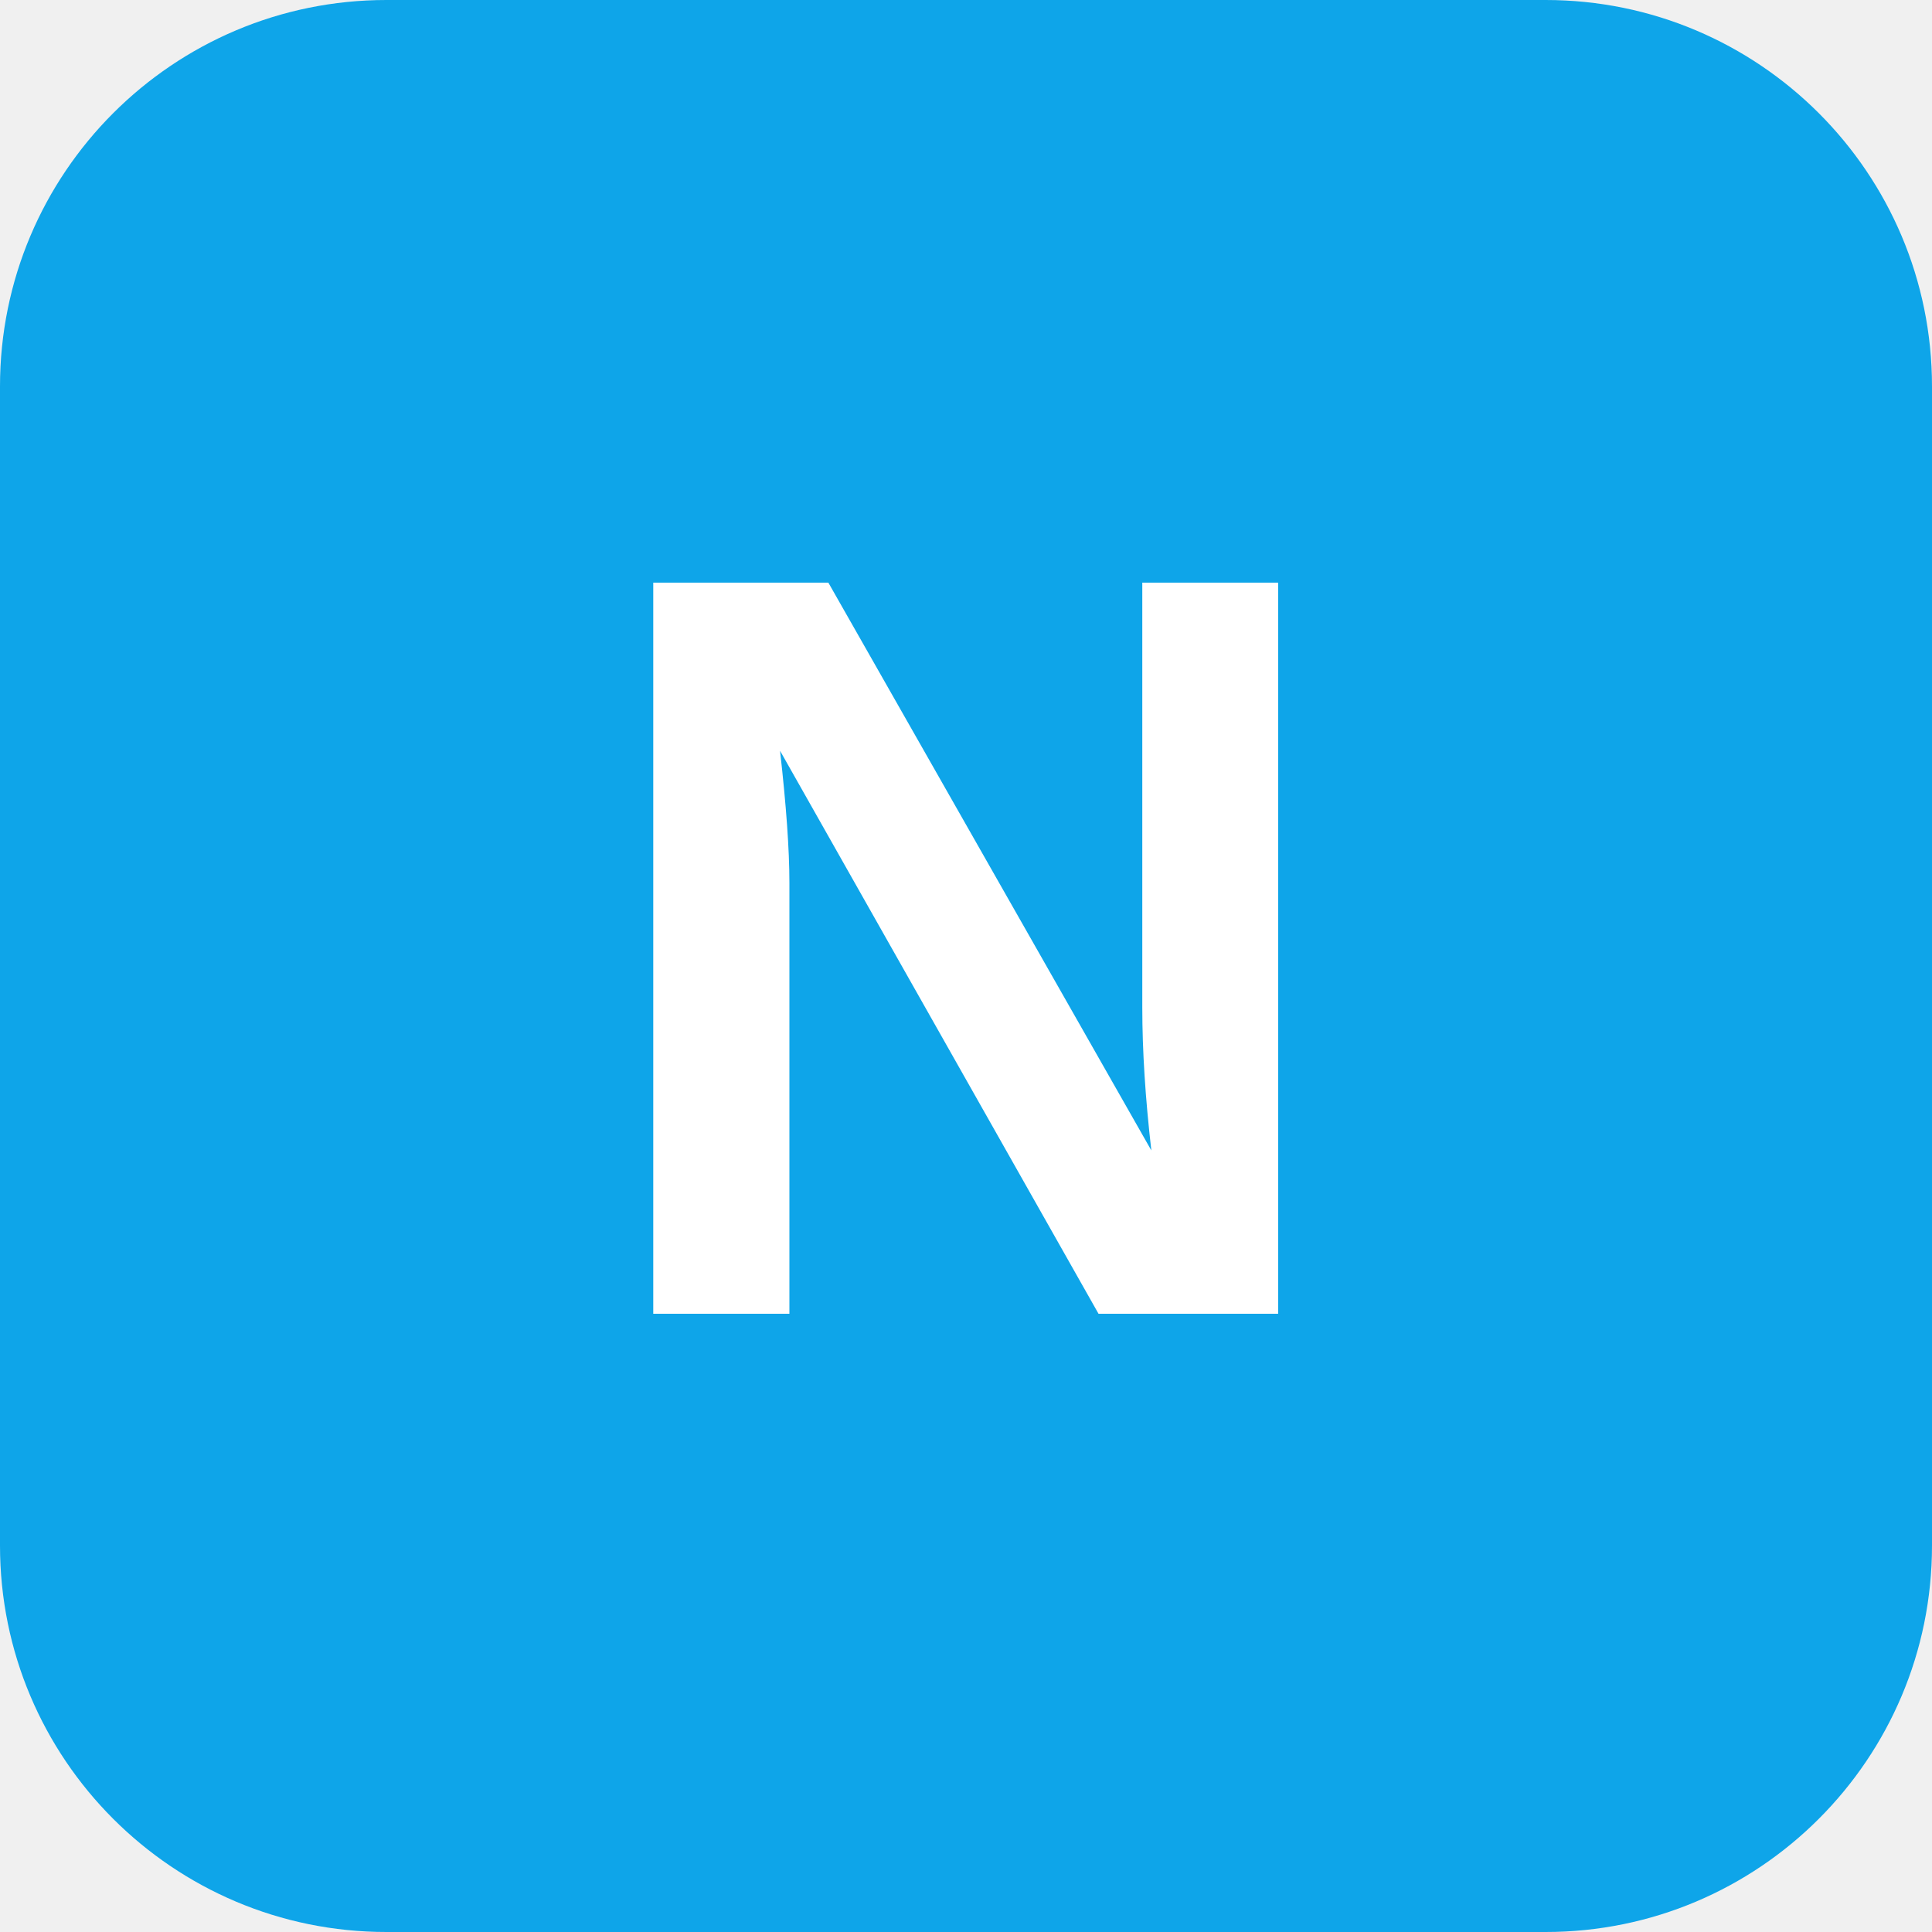
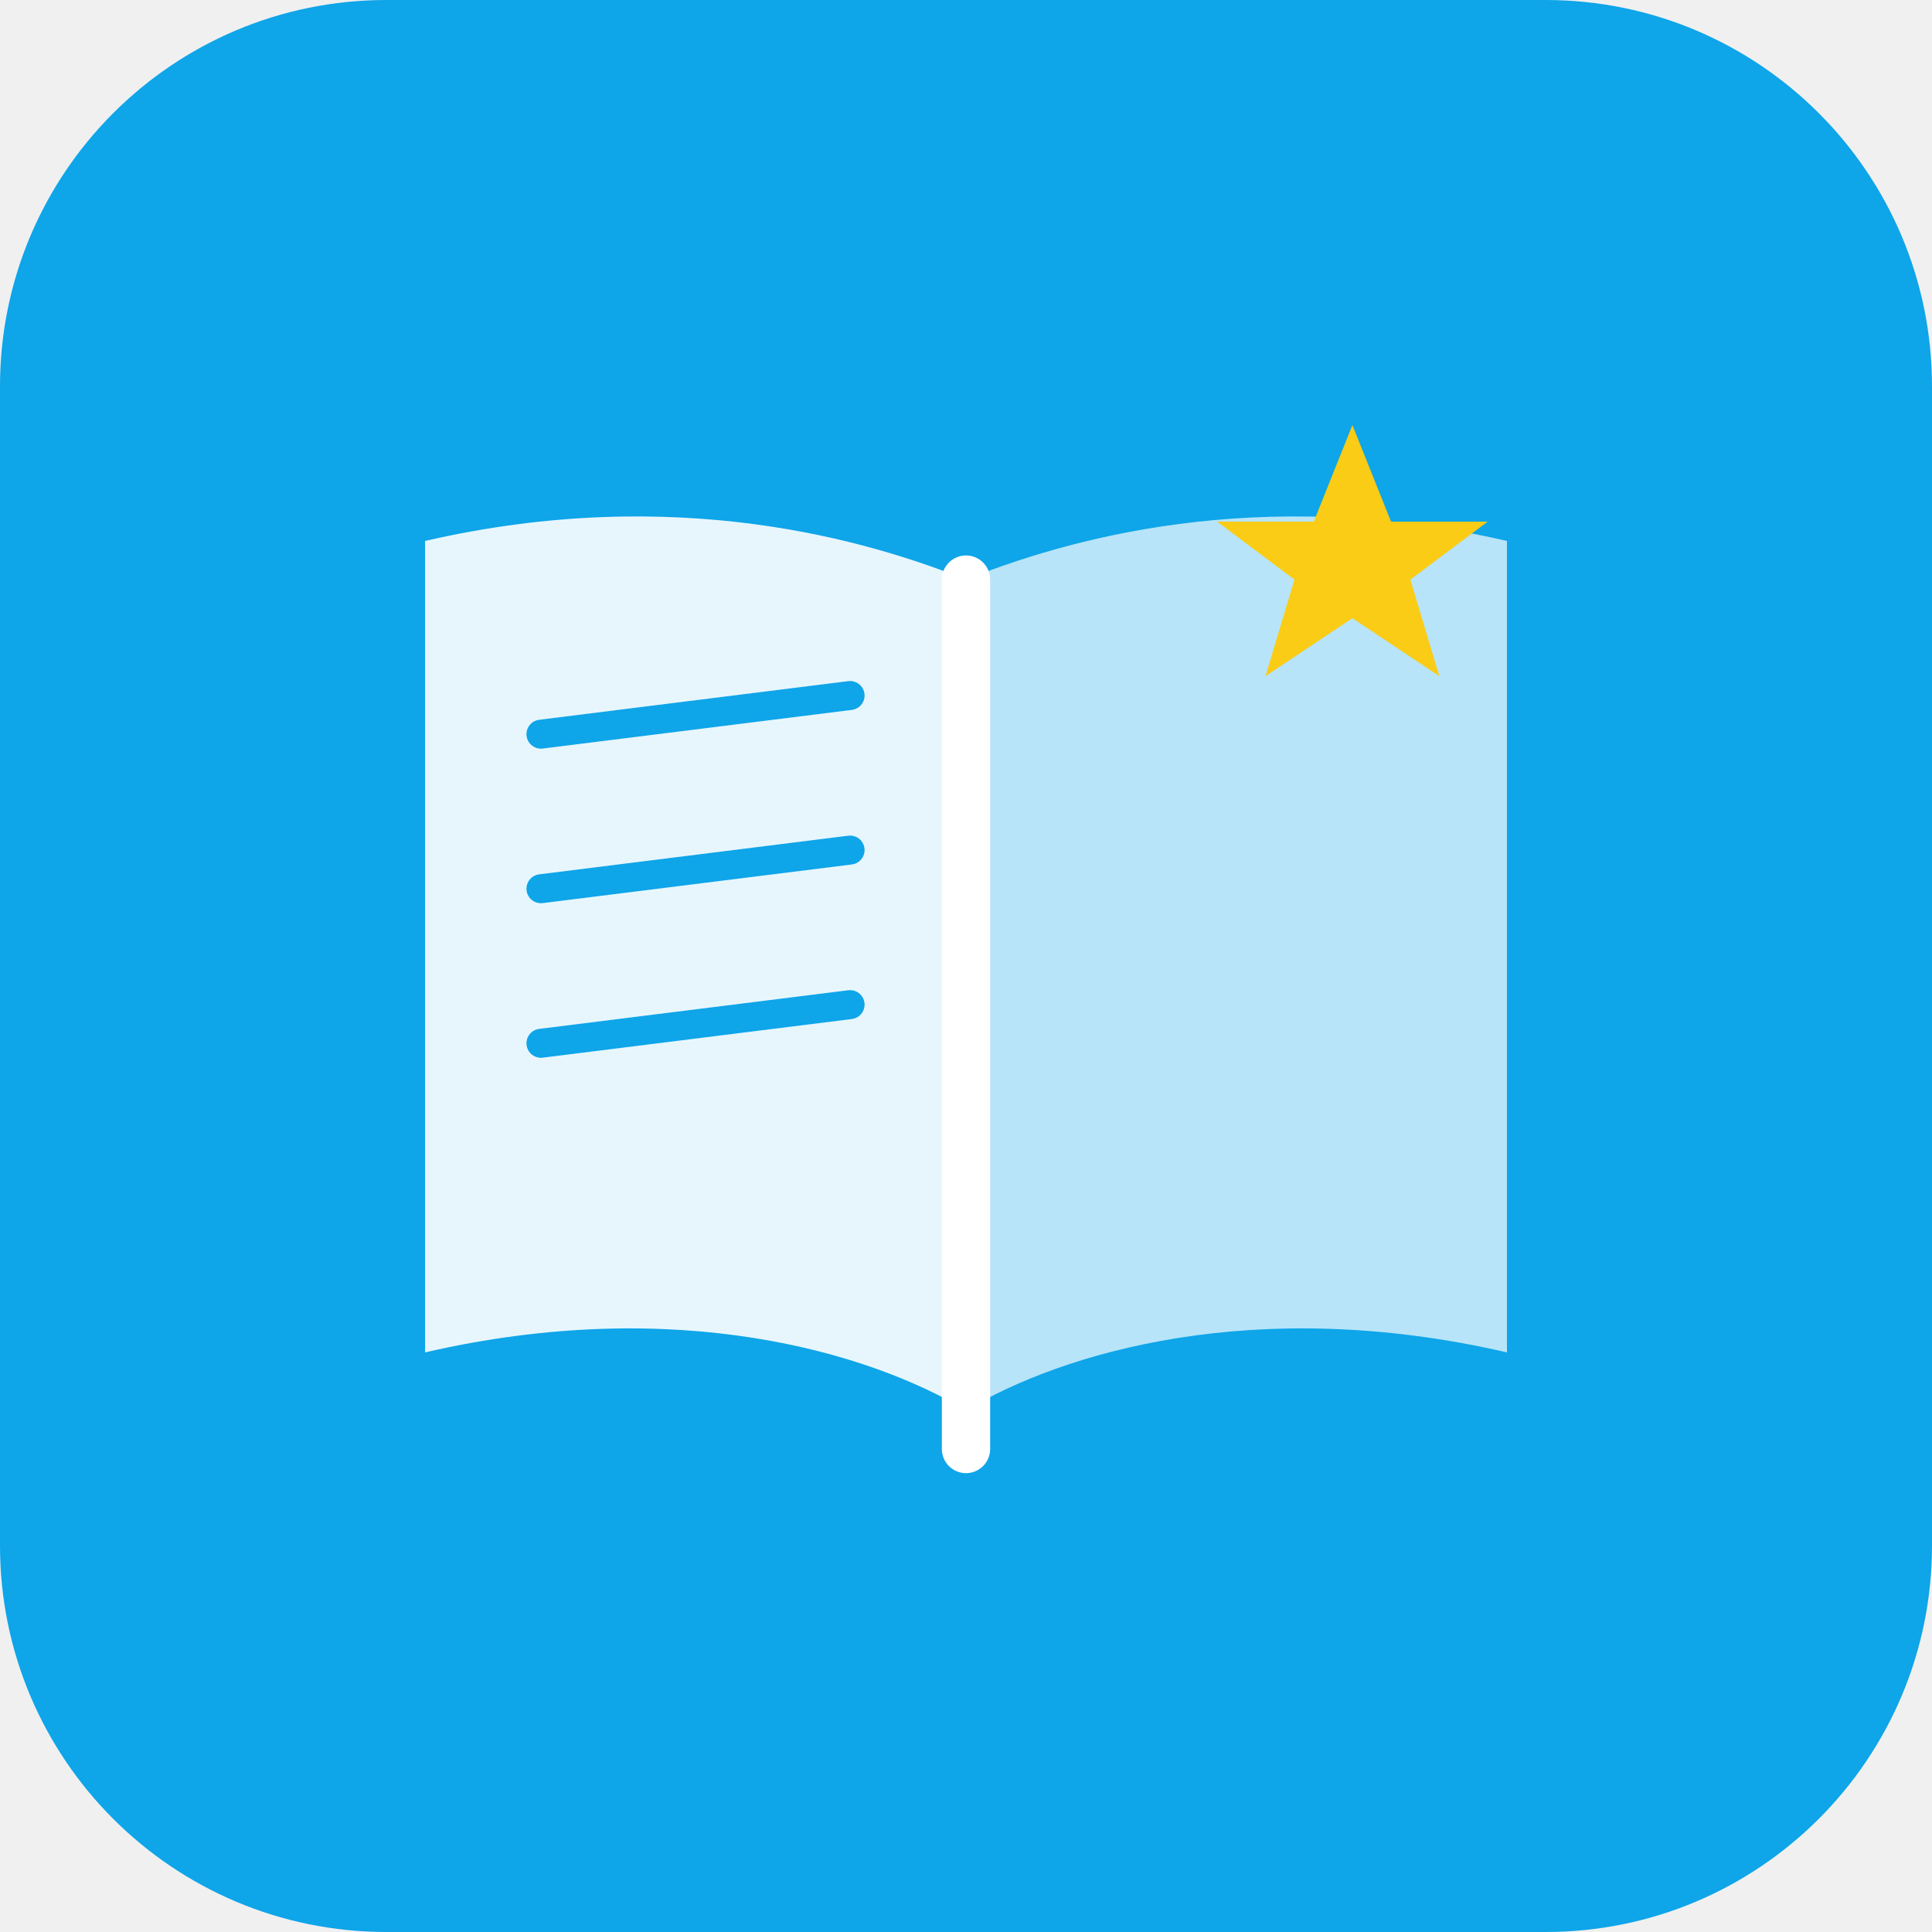
<svg xmlns="http://www.w3.org/2000/svg" viewBox="0 0 100 100">
  <rect width="100" height="100" rx="20" fill="#0ea5e9" />
-   <text x="50" y="68" font-size="55" font-family="Arial, sans-serif" font-weight="bold" fill="white" text-anchor="middle">N</text>
+   <path d="M50 30 L50 75" stroke="white" stroke-width="2.5" stroke-linecap="round" />
+   <path d="M50 30 C45 28 35 25 22 28 L22 70 C35 67 45 70 50 73" fill="white" fill-opacity="0.9" />
+   <path d="M50 30 C55 28 65 25 78 28 L78 70 C65 67 55 70 50 73" fill="white" fill-opacity="0.7" />
+   <line x1="28" y1="38" x2="44" y2="36" stroke="#0ea5e9" stroke-width="1.5" stroke-linecap="round" />
+   <line x1="28" y1="46" x2="44" y2="44" stroke="#0ea5e9" stroke-width="1.5" stroke-linecap="round" />
+   <line x1="28" y1="54" x2="44" y2="52" stroke="#0ea5e9" stroke-width="1.5" stroke-linecap="round" />
+   <path d="M70 22 L72 27 L77 27 L73 30 L74.5 35 L70 32 L65.5 35 L67 30 L63 27 L68 27 Z" fill="#facc15" />
</svg>
